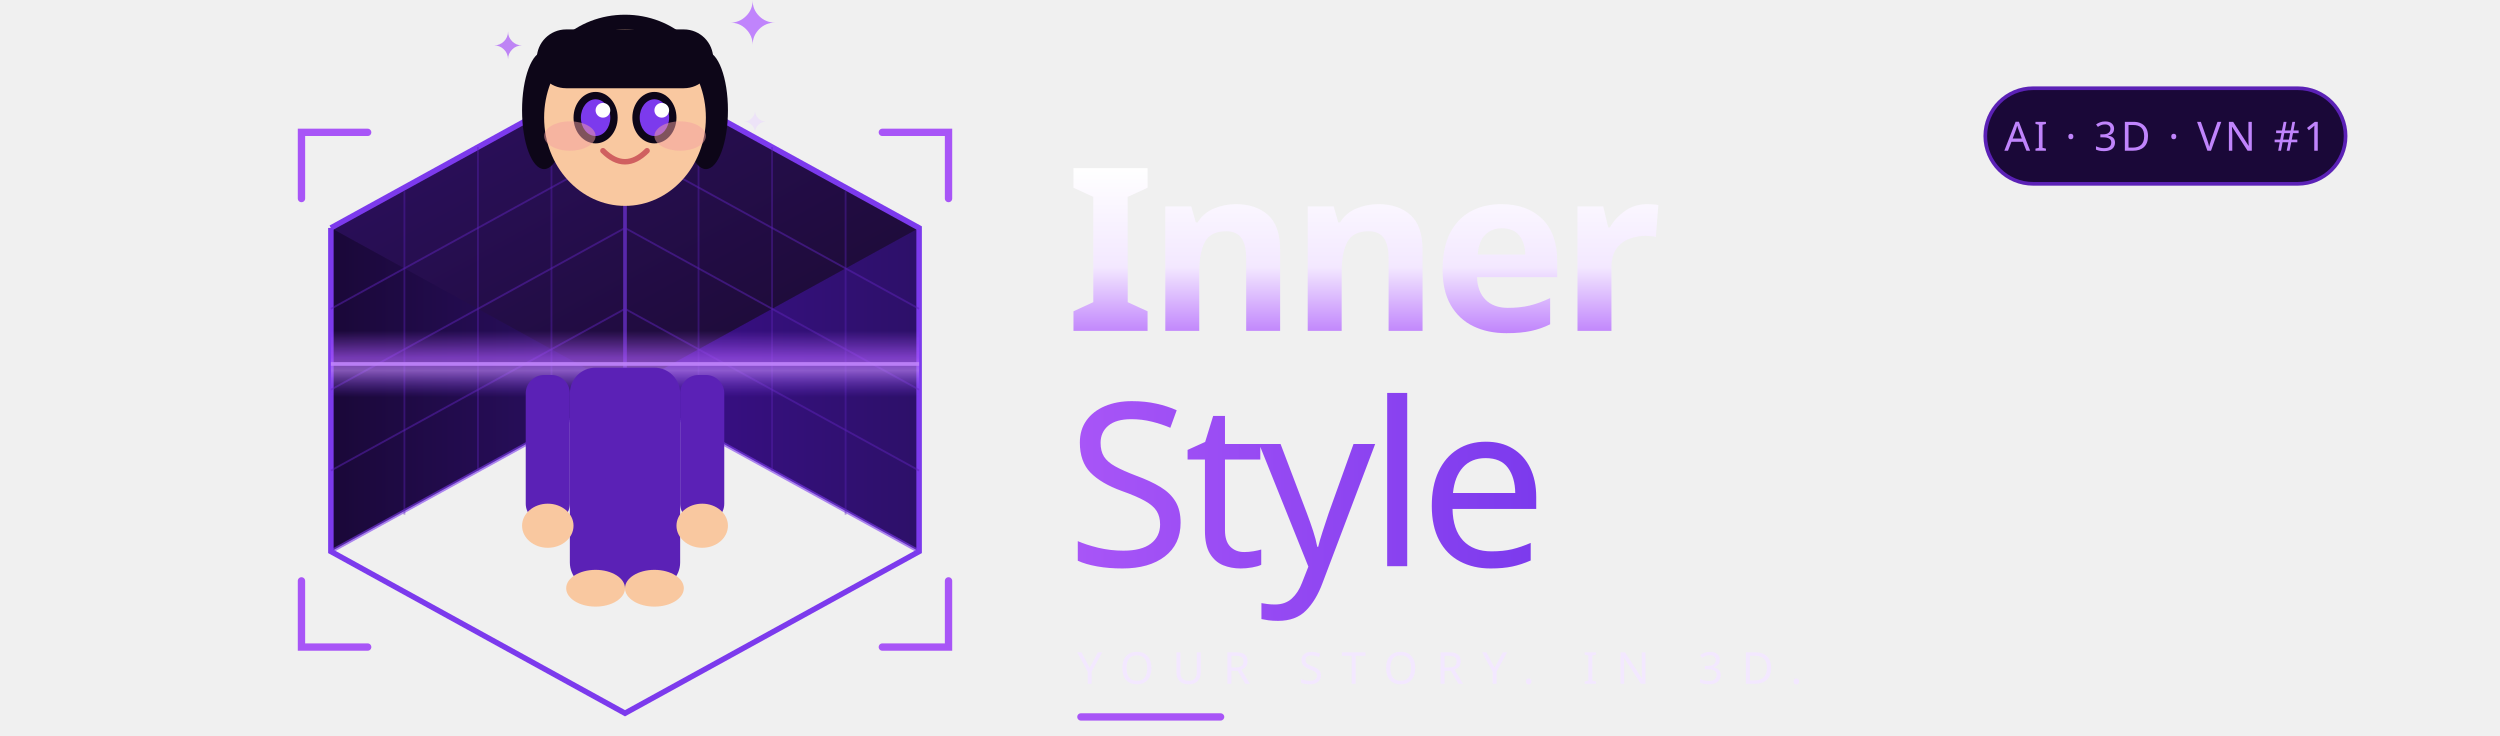
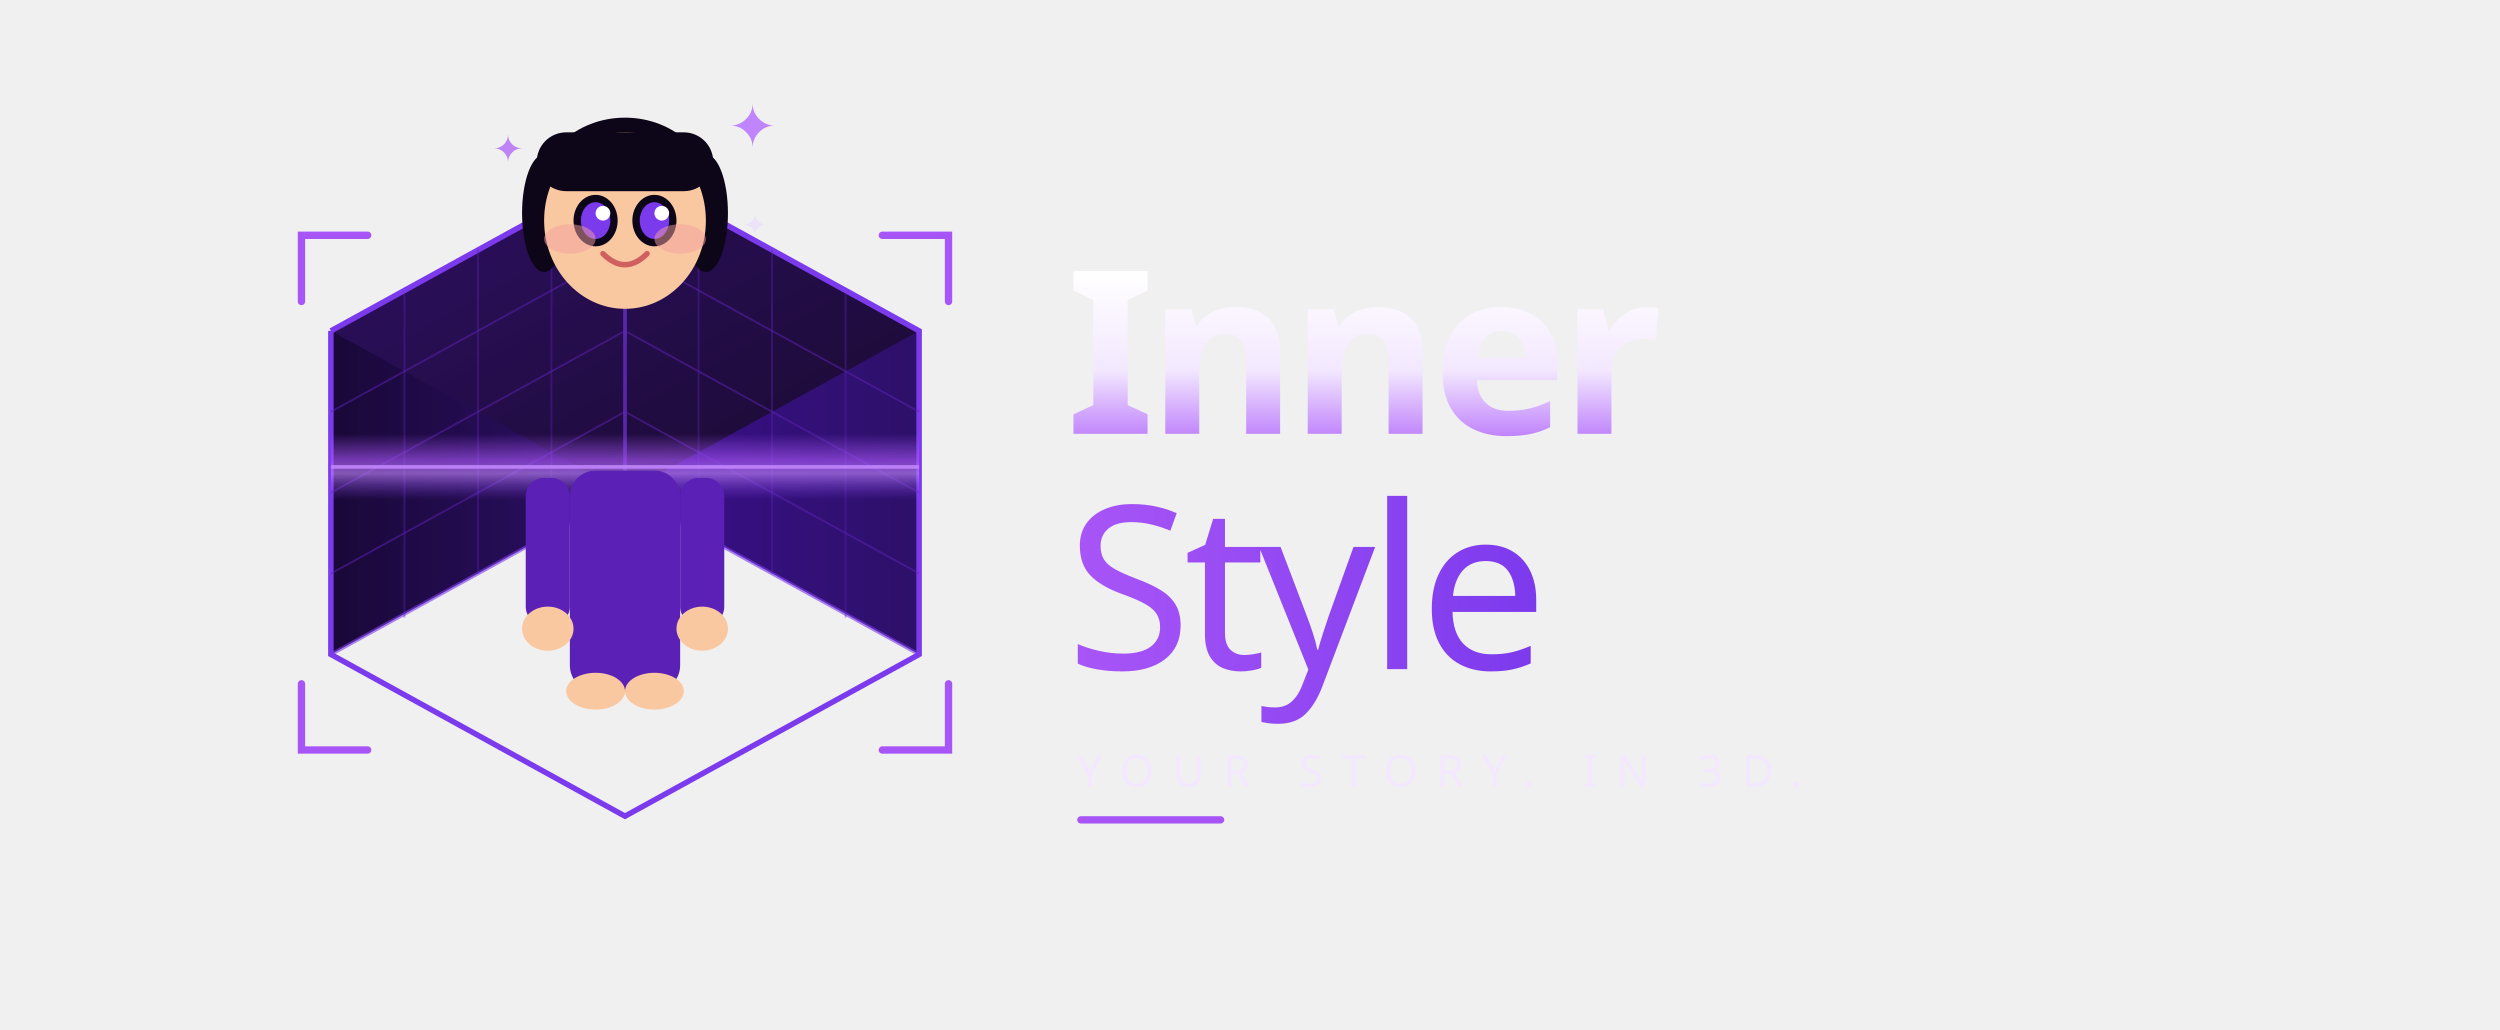
- <svg xmlns="http://www.w3.org/2000/svg" width="100%" viewBox="0 28 680 200" role="img" style="">
+ <svg xmlns="http://www.w3.org/2000/svg" width="100%" viewBox="0 0 680 280" role="img" style="">
  <defs>
    <linearGradient id="purple-h" x1="0%" y1="0%" x2="100%" y2="0%">
      <stop offset="0%" stop-color="#a855f7" />
      <stop offset="100%" stop-color="#7c3aed" />
    </linearGradient>
    <linearGradient id="scan-v" x1="0%" y1="0%" x2="0%" y2="100%">
      <stop offset="0%" stop-color="#a855f7" stop-opacity="0" />
      <stop offset="40%" stop-color="#a855f7" stop-opacity="0.9" />
      <stop offset="60%" stop-color="#c084fc" stop-opacity="0.9" />
      <stop offset="100%" stop-color="#7c3aed" stop-opacity="0" />
    </linearGradient>
    <linearGradient id="text-grad" x1="0%" y1="0%" x2="0%" y2="100%">
      <stop offset="0%" stop-color="#e9d5ff" />
      <stop offset="100%" stop-color="#a855f7" />
    </linearGradient>
    <linearGradient id="cube-top" x1="0%" y1="0%" x2="100%" y2="100%">
      <stop offset="0%" stop-color="#2e1065" />
      <stop offset="100%" stop-color="#1a0a2e" />
    </linearGradient>
    <linearGradient id="cube-left" x1="0%" y1="0%" x2="100%" y2="0%">
      <stop offset="0%" stop-color="#1a0838" />
      <stop offset="100%" stop-color="#2d1069" />
    </linearGradient>
    <linearGradient id="cube-right" x1="0%" y1="0%" x2="100%" y2="0%">
      <stop offset="0%" stop-color="#3b0f8c" />
      <stop offset="100%" stop-color="#2d1069" />
    </linearGradient>
    <clipPath id="cube-clip">
      <polygon points="90,90 170,46 250,90 250,178 170,222 90,178" />
    </clipPath>
    <linearGradient id="inner-white-purple" x1="0%" y1="0%" x2="0%" y2="100%">
      <stop offset="0%" stop-color="#ffffff" />
      <stop offset="60%" stop-color="#f3e8ff" />
      <stop offset="100%" stop-color="#c084fc" />
    </linearGradient>
  </defs>
  <polygon points="90,90 170,46 170,134 90,178" fill="url(#cube-left)" style="stroke:none;color:rgb(0, 0, 0);stroke-width:1px;stroke-linecap:butt;stroke-linejoin:miter;opacity:1;font-family:&quot;Anthropic Sans&quot;, -apple-system, BlinkMacSystemFont, &quot;Segoe UI&quot;, sans-serif;font-size:16px;font-weight:400;text-anchor:start;dominant-baseline:auto" />
  <polygon points="170,46 250,90 250,178 170,134" fill="url(#cube-right)" style="stroke:none;color:rgb(0, 0, 0);stroke-width:1px;stroke-linecap:butt;stroke-linejoin:miter;opacity:1;font-family:&quot;Anthropic Sans&quot;, -apple-system, BlinkMacSystemFont, &quot;Segoe UI&quot;, sans-serif;font-size:16px;font-weight:400;text-anchor:start;dominant-baseline:auto" />
  <polygon points="90,90 170,46 250,90 170,134" fill="url(#cube-top)" style="stroke:none;color:rgb(0, 0, 0);stroke-width:1px;stroke-linecap:butt;stroke-linejoin:miter;opacity:1;font-family:&quot;Anthropic Sans&quot;, -apple-system, BlinkMacSystemFont, &quot;Segoe UI&quot;, sans-serif;font-size:16px;font-weight:400;text-anchor:start;dominant-baseline:auto" />
  <polyline points="90,90 170,46 250,90 250,178 170,222 90,178 90,90" fill="none" stroke="#7c3aed" stroke-width="1.5" style="fill:none;stroke:rgb(124, 58, 237);color:rgb(0, 0, 0);stroke-width:1.5px;stroke-linecap:butt;stroke-linejoin:miter;opacity:1;font-family:&quot;Anthropic Sans&quot;, -apple-system, BlinkMacSystemFont, &quot;Segoe UI&quot;, sans-serif;font-size:16px;font-weight:400;text-anchor:start;dominant-baseline:auto" />
  <line x1="170" y1="46" x2="170" y2="134" stroke="#7c3aed" stroke-width="1.5" opacity="0.6" style="fill:rgb(0, 0, 0);stroke:rgb(124, 58, 237);color:rgb(0, 0, 0);stroke-width:1px;stroke-linecap:butt;stroke-linejoin:miter;opacity:0.6;font-family:&quot;Anthropic Sans&quot;, -apple-system, BlinkMacSystemFont, &quot;Segoe UI&quot;, sans-serif;font-size:16px;font-weight:400;text-anchor:start;dominant-baseline:auto" />
  <line x1="90" y1="178" x2="170" y2="134" stroke="#7c3aed" stroke-width="1" opacity="0.6" style="fill:rgb(0, 0, 0);stroke:rgb(124, 58, 237);color:rgb(0, 0, 0);stroke-width:1px;stroke-linecap:butt;stroke-linejoin:miter;opacity:0.6;font-family:&quot;Anthropic Sans&quot;, -apple-system, BlinkMacSystemFont, &quot;Segoe UI&quot;, sans-serif;font-size:16px;font-weight:400;text-anchor:start;dominant-baseline:auto" />
  <line x1="250" y1="178" x2="170" y2="134" stroke="#7c3aed" stroke-width="1" opacity="0.6" style="fill:rgb(0, 0, 0);stroke:rgb(124, 58, 237);color:rgb(0, 0, 0);stroke-width:1px;stroke-linecap:butt;stroke-linejoin:miter;opacity:0.6;font-family:&quot;Anthropic Sans&quot;, -apple-system, BlinkMacSystemFont, &quot;Segoe UI&quot;, sans-serif;font-size:16px;font-weight:400;text-anchor:start;dominant-baseline:auto" />
  <line x1="90" y1="112" x2="170" y2="68" stroke="#c084fc" stroke-width="0.5" opacity="0.5" style="fill:rgb(0, 0, 0);stroke:rgb(91, 33, 182);color:rgb(0, 0, 0);stroke-width:0.5px;stroke-linecap:butt;stroke-linejoin:miter;opacity:0.5;font-family:&quot;Anthropic Sans&quot;, -apple-system, BlinkMacSystemFont, &quot;Segoe UI&quot;, sans-serif;font-size:16px;font-weight:400;text-anchor:start;dominant-baseline:auto" />
  <line x1="90" y1="134" x2="170" y2="90" stroke="#5b21b6" stroke-width="0.5" opacity="0.5" style="fill:rgb(0, 0, 0);stroke:rgb(91, 33, 182);color:rgb(0, 0, 0);stroke-width:0.5px;stroke-linecap:butt;stroke-linejoin:miter;opacity:0.5;font-family:&quot;Anthropic Sans&quot;, -apple-system, BlinkMacSystemFont, &quot;Segoe UI&quot;, sans-serif;font-size:16px;font-weight:400;text-anchor:start;dominant-baseline:auto" />
  <line x1="90" y1="156" x2="170" y2="112" stroke="#5b21b6" stroke-width="0.5" opacity="0.5" style="fill:rgb(0, 0, 0);stroke:rgb(91, 33, 182);color:rgb(0, 0, 0);stroke-width:0.5px;stroke-linecap:butt;stroke-linejoin:miter;opacity:0.5;font-family:&quot;Anthropic Sans&quot;, -apple-system, BlinkMacSystemFont, &quot;Segoe UI&quot;, sans-serif;font-size:16px;font-weight:400;text-anchor:start;dominant-baseline:auto" />
  <line x1="110" y1="80" x2="110" y2="168" stroke="#5b21b6" stroke-width="0.5" opacity="0.4" style="fill:rgb(0, 0, 0);stroke:rgb(91, 33, 182);color:rgb(0, 0, 0);stroke-width:0.5px;stroke-linecap:butt;stroke-linejoin:miter;opacity:0.4;font-family:&quot;Anthropic Sans&quot;, -apple-system, BlinkMacSystemFont, &quot;Segoe UI&quot;, sans-serif;font-size:16px;font-weight:400;text-anchor:start;dominant-baseline:auto" />
  <line x1="130" y1="68" x2="130" y2="156" stroke="#5b21b6" stroke-width="0.5" opacity="0.4" style="fill:rgb(0, 0, 0);stroke:rgb(91, 33, 182);color:rgb(0, 0, 0);stroke-width:0.5px;stroke-linecap:butt;stroke-linejoin:miter;opacity:0.4;font-family:&quot;Anthropic Sans&quot;, -apple-system, BlinkMacSystemFont, &quot;Segoe UI&quot;, sans-serif;font-size:16px;font-weight:400;text-anchor:start;dominant-baseline:auto" />
  <line x1="150" y1="57" x2="150" y2="145" stroke="#5b21b6" stroke-width="0.5" opacity="0.4" style="fill:rgb(0, 0, 0);stroke:rgb(91, 33, 182);color:rgb(0, 0, 0);stroke-width:0.5px;stroke-linecap:butt;stroke-linejoin:miter;opacity:0.4;font-family:&quot;Anthropic Sans&quot;, -apple-system, BlinkMacSystemFont, &quot;Segoe UI&quot;, sans-serif;font-size:16px;font-weight:400;text-anchor:start;dominant-baseline:auto" />
  <line x1="170" y1="68" x2="250" y2="112" stroke="#5b21b6" stroke-width="0.5" opacity="0.5" style="fill:rgb(0, 0, 0);stroke:rgb(91, 33, 182);color:rgb(0, 0, 0);stroke-width:0.5px;stroke-linecap:butt;stroke-linejoin:miter;opacity:0.5;font-family:&quot;Anthropic Sans&quot;, -apple-system, BlinkMacSystemFont, &quot;Segoe UI&quot;, sans-serif;font-size:16px;font-weight:400;text-anchor:start;dominant-baseline:auto" />
  <line x1="170" y1="90" x2="250" y2="134" stroke="#5b21b6" stroke-width="0.5" opacity="0.5" style="fill:rgb(0, 0, 0);stroke:rgb(91, 33, 182);color:rgb(0, 0, 0);stroke-width:0.5px;stroke-linecap:butt;stroke-linejoin:miter;opacity:0.5;font-family:&quot;Anthropic Sans&quot;, -apple-system, BlinkMacSystemFont, &quot;Segoe UI&quot;, sans-serif;font-size:16px;font-weight:400;text-anchor:start;dominant-baseline:auto" />
  <line x1="170" y1="112" x2="250" y2="156" stroke="#5b21b6" stroke-width="0.5" opacity="0.5" style="fill:rgb(0, 0, 0);stroke:rgb(91, 33, 182);color:rgb(0, 0, 0);stroke-width:0.5px;stroke-linecap:butt;stroke-linejoin:miter;opacity:0.5;font-family:&quot;Anthropic Sans&quot;, -apple-system, BlinkMacSystemFont, &quot;Segoe UI&quot;, sans-serif;font-size:16px;font-weight:400;text-anchor:start;dominant-baseline:auto" />
  <line x1="190" y1="57" x2="190" y2="145" stroke="#5b21b6" stroke-width="0.5" opacity="0.4" style="fill:rgb(0, 0, 0);stroke:rgb(91, 33, 182);color:rgb(0, 0, 0);stroke-width:0.5px;stroke-linecap:butt;stroke-linejoin:miter;opacity:0.4;font-family:&quot;Anthropic Sans&quot;, -apple-system, BlinkMacSystemFont, &quot;Segoe UI&quot;, sans-serif;font-size:16px;font-weight:400;text-anchor:start;dominant-baseline:auto" />
  <line x1="210" y1="68" x2="210" y2="156" stroke="#5b21b6" stroke-width="0.5" opacity="0.4" style="fill:rgb(0, 0, 0);stroke:rgb(91, 33, 182);color:rgb(0, 0, 0);stroke-width:0.5px;stroke-linecap:butt;stroke-linejoin:miter;opacity:0.4;font-family:&quot;Anthropic Sans&quot;, -apple-system, BlinkMacSystemFont, &quot;Segoe UI&quot;, sans-serif;font-size:16px;font-weight:400;text-anchor:start;dominant-baseline:auto" />
  <line x1="230" y1="80" x2="230" y2="168" stroke="#5b21b6" stroke-width="0.5" opacity="0.4" style="fill:rgb(0, 0, 0);stroke:rgb(91, 33, 182);color:rgb(0, 0, 0);stroke-width:0.5px;stroke-linecap:butt;stroke-linejoin:miter;opacity:0.4;font-family:&quot;Anthropic Sans&quot;, -apple-system, BlinkMacSystemFont, &quot;Segoe UI&quot;, sans-serif;font-size:16px;font-weight:400;text-anchor:start;dominant-baseline:auto" />
  <rect x="90" y="118" width="160" height="18" fill="url(#scan-v)" opacity="0.7" style="stroke:none;color:rgb(0, 0, 0);stroke-width:1px;stroke-linecap:butt;stroke-linejoin:miter;opacity:0.7;font-family:&quot;Anthropic Sans&quot;, -apple-system, BlinkMacSystemFont, &quot;Segoe UI&quot;, sans-serif;font-size:16px;font-weight:400;text-anchor:start;dominant-baseline:auto" />
  <line x1="90" y1="127" x2="250" y2="127" stroke="#c084fc" stroke-width="1" opacity="0.9" style="fill:rgb(0, 0, 0);stroke:rgb(192, 132, 252);color:rgb(0, 0, 0);stroke-width:1px;stroke-linecap:butt;stroke-linejoin:miter;opacity:0.9;font-family:&quot;Anthropic Sans&quot;, -apple-system, BlinkMacSystemFont, &quot;Segoe UI&quot;, sans-serif;font-size:16px;font-weight:400;text-anchor:start;dominant-baseline:auto" />
  <g clip-path="url(#cube-clip)" style="fill:rgb(0, 0, 0);stroke:none;color:rgb(0, 0, 0);stroke-width:1px;stroke-linecap:butt;stroke-linejoin:miter;opacity:1;font-family:&quot;Anthropic Sans&quot;, -apple-system, BlinkMacSystemFont, &quot;Segoe UI&quot;, sans-serif;font-size:16px;font-weight:400;text-anchor:start;dominant-baseline:auto">
    <rect x="155" y="128" width="30" height="60" rx="7" style="fill:rgb(91, 33, 182);stroke:none;color:rgb(0, 0, 0);stroke-width:1px;stroke-linecap:butt;stroke-linejoin:miter;opacity:1;font-family:&quot;Anthropic Sans&quot;, -apple-system, BlinkMacSystemFont, &quot;Segoe UI&quot;, sans-serif;font-size:16px;font-weight:400;text-anchor:start;dominant-baseline:auto" />
    <rect x="143" y="130" width="12" height="40" rx="5" style="fill:rgb(91, 33, 182);stroke:none;color:rgb(0, 0, 0);stroke-width:1px;stroke-linecap:butt;stroke-linejoin:miter;opacity:1;font-family:&quot;Anthropic Sans&quot;, -apple-system, BlinkMacSystemFont, &quot;Segoe UI&quot;, sans-serif;font-size:16px;font-weight:400;text-anchor:start;dominant-baseline:auto" />
    <rect x="185" y="130" width="12" height="40" rx="5" style="fill:rgb(91, 33, 182);stroke:none;color:rgb(0, 0, 0);stroke-width:1px;stroke-linecap:butt;stroke-linejoin:miter;opacity:1;font-family:&quot;Anthropic Sans&quot;, -apple-system, BlinkMacSystemFont, &quot;Segoe UI&quot;, sans-serif;font-size:16px;font-weight:400;text-anchor:start;dominant-baseline:auto" />
    <ellipse cx="149" cy="171" rx="7" ry="6" style="fill:rgb(249, 200, 160);stroke:none;color:rgb(0, 0, 0);stroke-width:1px;stroke-linecap:butt;stroke-linejoin:miter;opacity:1;font-family:&quot;Anthropic Sans&quot;, -apple-system, BlinkMacSystemFont, &quot;Segoe UI&quot;, sans-serif;font-size:16px;font-weight:400;text-anchor:start;dominant-baseline:auto" />
    <ellipse cx="191" cy="171" rx="7" ry="6" style="fill:rgb(249, 200, 160);stroke:none;color:rgb(0, 0, 0);stroke-width:1px;stroke-linecap:butt;stroke-linejoin:miter;opacity:1;font-family:&quot;Anthropic Sans&quot;, -apple-system, BlinkMacSystemFont, &quot;Segoe UI&quot;, sans-serif;font-size:16px;font-weight:400;text-anchor:start;dominant-baseline:auto" />
    <rect x="157" y="158" width="11" height="30" rx="5" style="fill:rgb(91, 33, 182);stroke:none;color:rgb(0, 0, 0);stroke-width:1px;stroke-linecap:butt;stroke-linejoin:miter;opacity:1;font-family:&quot;Anthropic Sans&quot;, -apple-system, BlinkMacSystemFont, &quot;Segoe UI&quot;, sans-serif;font-size:16px;font-weight:400;text-anchor:start;dominant-baseline:auto" />
    <rect x="172" y="158" width="11" height="30" rx="5" style="fill:rgb(91, 33, 182);stroke:none;color:rgb(0, 0, 0);stroke-width:1px;stroke-linecap:butt;stroke-linejoin:miter;opacity:1;font-family:&quot;Anthropic Sans&quot;, -apple-system, BlinkMacSystemFont, &quot;Segoe UI&quot;, sans-serif;font-size:16px;font-weight:400;text-anchor:start;dominant-baseline:auto" />
    <ellipse cx="162" cy="188" rx="8" ry="5" style="fill:rgb(249, 200, 160);stroke:none;color:rgb(0, 0, 0);stroke-width:1px;stroke-linecap:butt;stroke-linejoin:miter;opacity:1;font-family:&quot;Anthropic Sans&quot;, -apple-system, BlinkMacSystemFont, &quot;Segoe UI&quot;, sans-serif;font-size:16px;font-weight:400;text-anchor:start;dominant-baseline:auto" />
    <ellipse cx="178" cy="188" rx="8" ry="5" style="fill:rgb(249, 200, 160);stroke:none;color:rgb(0, 0, 0);stroke-width:1px;stroke-linecap:butt;stroke-linejoin:miter;opacity:1;font-family:&quot;Anthropic Sans&quot;, -apple-system, BlinkMacSystemFont, &quot;Segoe UI&quot;, sans-serif;font-size:16px;font-weight:400;text-anchor:start;dominant-baseline:auto" />
  </g>
  <g transform="translate(170, 92)" style="fill:rgb(0, 0, 0);stroke:none;color:rgb(0, 0, 0);stroke-width:1px;stroke-linecap:butt;stroke-linejoin:miter;opacity:1;font-family:&quot;Anthropic Sans&quot;, -apple-system, BlinkMacSystemFont, &quot;Segoe UI&quot;, sans-serif;font-size:16px;font-weight:400;text-anchor:start;dominant-baseline:auto">
    <ellipse cx="0" cy="-38" rx="24" ry="22" style="fill:rgb(13, 6, 24);stroke:none;color:rgb(0, 0, 0);stroke-width:1px;stroke-linecap:butt;stroke-linejoin:miter;opacity:1;font-family:&quot;Anthropic Sans&quot;, -apple-system, BlinkMacSystemFont, &quot;Segoe UI&quot;, sans-serif;font-size:16px;font-weight:400;text-anchor:start;dominant-baseline:auto" />
    <rect x="-24" y="-54" width="48" height="22" rx="9" style="fill:rgb(13, 6, 24);stroke:none;color:rgb(0, 0, 0);stroke-width:1px;stroke-linecap:butt;stroke-linejoin:miter;opacity:1;font-family:&quot;Anthropic Sans&quot;, -apple-system, BlinkMacSystemFont, &quot;Segoe UI&quot;, sans-serif;font-size:16px;font-weight:400;text-anchor:start;dominant-baseline:auto" />
    <ellipse cx="-22" cy="-34" rx="6" ry="16" style="fill:rgb(13, 6, 24);stroke:none;color:rgb(0, 0, 0);stroke-width:1px;stroke-linecap:butt;stroke-linejoin:miter;opacity:1;font-family:&quot;Anthropic Sans&quot;, -apple-system, BlinkMacSystemFont, &quot;Segoe UI&quot;, sans-serif;font-size:16px;font-weight:400;text-anchor:start;dominant-baseline:auto" />
    <ellipse cx="22" cy="-34" rx="6" ry="16" style="fill:rgb(13, 6, 24);stroke:none;color:rgb(0, 0, 0);stroke-width:1px;stroke-linecap:butt;stroke-linejoin:miter;opacity:1;font-family:&quot;Anthropic Sans&quot;, -apple-system, BlinkMacSystemFont, &quot;Segoe UI&quot;, sans-serif;font-size:16px;font-weight:400;text-anchor:start;dominant-baseline:auto" />
    <ellipse cx="0" cy="-32" rx="22" ry="24" style="fill:rgb(249, 200, 160);stroke:none;color:rgb(0, 0, 0);stroke-width:1px;stroke-linecap:butt;stroke-linejoin:miter;opacity:1;font-family:&quot;Anthropic Sans&quot;, -apple-system, BlinkMacSystemFont, &quot;Segoe UI&quot;, sans-serif;font-size:16px;font-weight:400;text-anchor:start;dominant-baseline:auto" />
    <rect x="-24" y="-56" width="48" height="16" rx="8" style="fill:rgb(13, 6, 24);stroke:none;color:rgb(0, 0, 0);stroke-width:1px;stroke-linecap:butt;stroke-linejoin:miter;opacity:1;font-family:&quot;Anthropic Sans&quot;, -apple-system, BlinkMacSystemFont, &quot;Segoe UI&quot;, sans-serif;font-size:16px;font-weight:400;text-anchor:start;dominant-baseline:auto" />
    <ellipse cx="-8" cy="-32" rx="6" ry="7" style="fill:rgb(13, 6, 24);stroke:none;color:rgb(0, 0, 0);stroke-width:1px;stroke-linecap:butt;stroke-linejoin:miter;opacity:1;font-family:&quot;Anthropic Sans&quot;, -apple-system, BlinkMacSystemFont, &quot;Segoe UI&quot;, sans-serif;font-size:16px;font-weight:400;text-anchor:start;dominant-baseline:auto" />
    <ellipse cx="8" cy="-32" rx="6" ry="7" style="fill:rgb(13, 6, 24);stroke:none;color:rgb(0, 0, 0);stroke-width:1px;stroke-linecap:butt;stroke-linejoin:miter;opacity:1;font-family:&quot;Anthropic Sans&quot;, -apple-system, BlinkMacSystemFont, &quot;Segoe UI&quot;, sans-serif;font-size:16px;font-weight:400;text-anchor:start;dominant-baseline:auto" />
    <ellipse style="fill:#7c3aed;;fill:rgb(124, 58, 237);stroke:none;color:rgb(0, 0, 0);stroke-width:1px;stroke-linecap:butt;stroke-linejoin:miter;opacity:1;font-family:&quot;Anthropic Sans&quot;, -apple-system, BlinkMacSystemFont, &quot;Segoe UI&quot;, sans-serif;font-size:16px;font-weight:400;text-anchor:start;dominant-baseline:auto" cx="-8" cy="-32" rx="4" ry="5" />
    <ellipse style="fill:#7c3aed;;fill:rgb(124, 58, 237);stroke:none;color:rgb(0, 0, 0);stroke-width:1px;stroke-linecap:butt;stroke-linejoin:miter;opacity:1;font-family:&quot;Anthropic Sans&quot;, -apple-system, BlinkMacSystemFont, &quot;Segoe UI&quot;, sans-serif;font-size:16px;font-weight:400;text-anchor:start;dominant-baseline:auto" cx="8" cy="-32" rx="4" ry="5" />
    <ellipse cx="-6" cy="-34" rx="2" ry="2" style="fill:rgb(255, 255, 255);stroke:none;color:rgb(0, 0, 0);stroke-width:1px;stroke-linecap:butt;stroke-linejoin:miter;opacity:1;font-family:&quot;Anthropic Sans&quot;, -apple-system, BlinkMacSystemFont, &quot;Segoe UI&quot;, sans-serif;font-size:16px;font-weight:400;text-anchor:start;dominant-baseline:auto" />
    <ellipse cx="10" cy="-34" rx="2" ry="2" style="fill:rgb(255, 255, 255);stroke:none;color:rgb(0, 0, 0);stroke-width:1px;stroke-linecap:butt;stroke-linejoin:miter;opacity:1;font-family:&quot;Anthropic Sans&quot;, -apple-system, BlinkMacSystemFont, &quot;Segoe UI&quot;, sans-serif;font-size:16px;font-weight:400;text-anchor:start;dominant-baseline:auto" />
    <ellipse cx="-15" cy="-27" rx="7" ry="4" style="fill:rgb(244, 160, 160);stroke:none;color:rgb(0, 0, 0);stroke-width:1px;stroke-linecap:butt;stroke-linejoin:miter;opacity:0.5;font-family:&quot;Anthropic Sans&quot;, -apple-system, BlinkMacSystemFont, &quot;Segoe UI&quot;, sans-serif;font-size:16px;font-weight:400;text-anchor:start;dominant-baseline:auto" />
    <ellipse cx="15" cy="-27" rx="7" ry="4" style="fill:rgb(244, 160, 160);stroke:none;color:rgb(0, 0, 0);stroke-width:1px;stroke-linecap:butt;stroke-linejoin:miter;opacity:0.5;font-family:&quot;Anthropic Sans&quot;, -apple-system, BlinkMacSystemFont, &quot;Segoe UI&quot;, sans-serif;font-size:16px;font-weight:400;text-anchor:start;dominant-baseline:auto" />
    <path d="M-6 -23 Q0 -17 6 -23" fill="none" stroke="#d06060" stroke-width="1.5" stroke-linecap="round" style="fill:none;stroke:rgb(208, 96, 96);color:rgb(0, 0, 0);stroke-width:1.5px;stroke-linecap:round;stroke-linejoin:miter;opacity:1;font-family:&quot;Anthropic Sans&quot;, -apple-system, BlinkMacSystemFont, &quot;Segoe UI&quot;, sans-serif;font-size:16px;font-weight:400;text-anchor:start;dominant-baseline:auto" />
    <text style="fill:#c084fc;;fill:rgb(192, 132, 252);stroke:none;color:rgb(0, 0, 0);stroke-width:1px;stroke-linecap:butt;stroke-linejoin:miter;opacity:1;font-family:&quot;Anthropic Sans&quot;, -apple-system, BlinkMacSystemFont, &quot;Segoe UI&quot;, sans-serif;font-size:16px;font-weight:400;text-anchor:start;dominant-baseline:auto" x="28" y="-52" font-size="16">✦</text>
    <text style="fill:#a855f7;;fill:rgb(168, 85, 247);stroke:none;color:rgb(0, 0, 0);stroke-width:1px;stroke-linecap:butt;stroke-linejoin:miter;opacity:0.7;font-family:&quot;Anthropic Sans&quot;, -apple-system, BlinkMacSystemFont, &quot;Segoe UI&quot;, sans-serif;font-size:10px;font-weight:400;text-anchor:start;dominant-baseline:auto" x="-36" y="-48" font-size="10" opacity="0.7">✦</text>
    <text style="fill:#e9d5ff;;fill:rgb(233, 213, 255);stroke:none;color:rgb(0, 0, 0);stroke-width:1px;stroke-linecap:butt;stroke-linejoin:miter;opacity:0.5;font-family:&quot;Anthropic Sans&quot;, -apple-system, BlinkMacSystemFont, &quot;Segoe UI&quot;, sans-serif;font-size:8px;font-weight:400;text-anchor:start;dominant-baseline:auto" x="32" y="-28" font-size="8" opacity="0.5">✦</text>
  </g>
  <path d="M82,82 L82,64 L100,64" fill="none" stroke="#a855f7" stroke-width="2" stroke-linecap="round" style="fill:none;stroke:rgb(168, 85, 247);color:rgb(0, 0, 0);stroke-width:2px;stroke-linecap:round;stroke-linejoin:miter;opacity:1;font-family:&quot;Anthropic Sans&quot;, -apple-system, BlinkMacSystemFont, &quot;Segoe UI&quot;, sans-serif;font-size:16px;font-weight:400;text-anchor:start;dominant-baseline:auto" />
  <path d="M258,82 L258,64 L240,64" fill="none" stroke="#a855f7" stroke-width="2" stroke-linecap="round" style="fill:none;stroke:rgb(168, 85, 247);color:rgb(0, 0, 0);stroke-width:2px;stroke-linecap:round;stroke-linejoin:miter;opacity:1;font-family:&quot;Anthropic Sans&quot;, -apple-system, BlinkMacSystemFont, &quot;Segoe UI&quot;, sans-serif;font-size:16px;font-weight:400;text-anchor:start;dominant-baseline:auto" />
  <path d="M82,186 L82,204 L100,204" fill="none" stroke="#a855f7" stroke-width="2" stroke-linecap="round" style="fill:none;stroke:rgb(168, 85, 247);color:rgb(0, 0, 0);stroke-width:2px;stroke-linecap:round;stroke-linejoin:miter;opacity:1;font-family:&quot;Anthropic Sans&quot;, -apple-system, BlinkMacSystemFont, &quot;Segoe UI&quot;, sans-serif;font-size:16px;font-weight:400;text-anchor:start;dominant-baseline:auto" />
  <path d="M258,186 L258,204 L240,204" fill="none" stroke="#a855f7" stroke-width="2" stroke-linecap="round" style="fill:none;stroke:rgb(168, 85, 247);color:rgb(0, 0, 0);stroke-width:2px;stroke-linecap:round;stroke-linejoin:miter;opacity:1;font-family:&quot;Anthropic Sans&quot;, -apple-system, BlinkMacSystemFont, &quot;Segoe UI&quot;, sans-serif;font-size:16px;font-weight:400;text-anchor:start;dominant-baseline:auto" />
  <text x="290" y="118" font-family="sans-serif" font-size="62" font-weight="600" letter-spacing="-2" fill="url(#inner-white-purple)" style="fill:url(#inner-white-purple);stroke:none;opacity:1;font-family:sans-serif;font-size:62px;font-weight:600;text-anchor:start;dominant-baseline:auto">Inner</text>
  <text x="290" y="182" font-family="sans-serif" font-size="62" font-weight="500" letter-spacing="-2" fill="url(#purple-h)" style="stroke:none;color:rgb(0, 0, 0);stroke-width:1px;stroke-linecap:butt;stroke-linejoin:miter;opacity:1;font-family:sans-serif;font-size:62px;font-weight:500;text-anchor:start;dominant-baseline:auto">Style</text>
  <text x="293" y="214" font-family="sans-serif" font-size="12" font-weight="500" letter-spacing="5" fill="#f3e8ff" style="fill:rgb(243,232,255);stroke:none;font-family:sans-serif;font-size:12px;font-weight:500;text-anchor:start;dominant-baseline:auto">YOUR STORY. IN 3D.</text>
  <rect x="293" y="222" width="40" height="2" rx="1" fill="#a855f7" style="fill:rgb(168, 85, 247);stroke:none;color:rgb(0, 0, 0);stroke-width:1px;stroke-linecap:butt;stroke-linejoin:miter;opacity:1;font-family:&quot;Anthropic Sans&quot;, -apple-system, BlinkMacSystemFont, &quot;Segoe UI&quot;, sans-serif;font-size:16px;font-weight:400;text-anchor:start;dominant-baseline:auto" />
-   <rect x="540" y="52" width="98" height="26" rx="13" fill="#7c3aed" stroke="#5b21b6" stroke-width="1" style="fill:rgb(26, 8, 56);stroke:rgb(91, 33, 182);color:rgb(0, 0, 0);stroke-width:1px;stroke-linecap:butt;stroke-linejoin:miter;opacity:1;font-family:&quot;Anthropic Sans&quot;, -apple-system, BlinkMacSystemFont, &quot;Segoe UI&quot;, sans-serif;font-size:16px;font-weight:400;text-anchor:start;dominant-baseline:auto" />
-   <text x="589" y="69" font-family="sans-serif" font-size="11" font-weight="500" letter-spacing="1" fill="#ffffff" text-anchor="middle" style="fill:rgb(192, 132, 252);stroke:none;color:rgb(0, 0, 0);stroke-width:1px;stroke-linecap:butt;stroke-linejoin:miter;opacity:1;font-family:sans-serif;font-size:11px;font-weight:500;text-anchor:middle;dominant-baseline:auto">AI · 3D · VN #1</text>
</svg>
